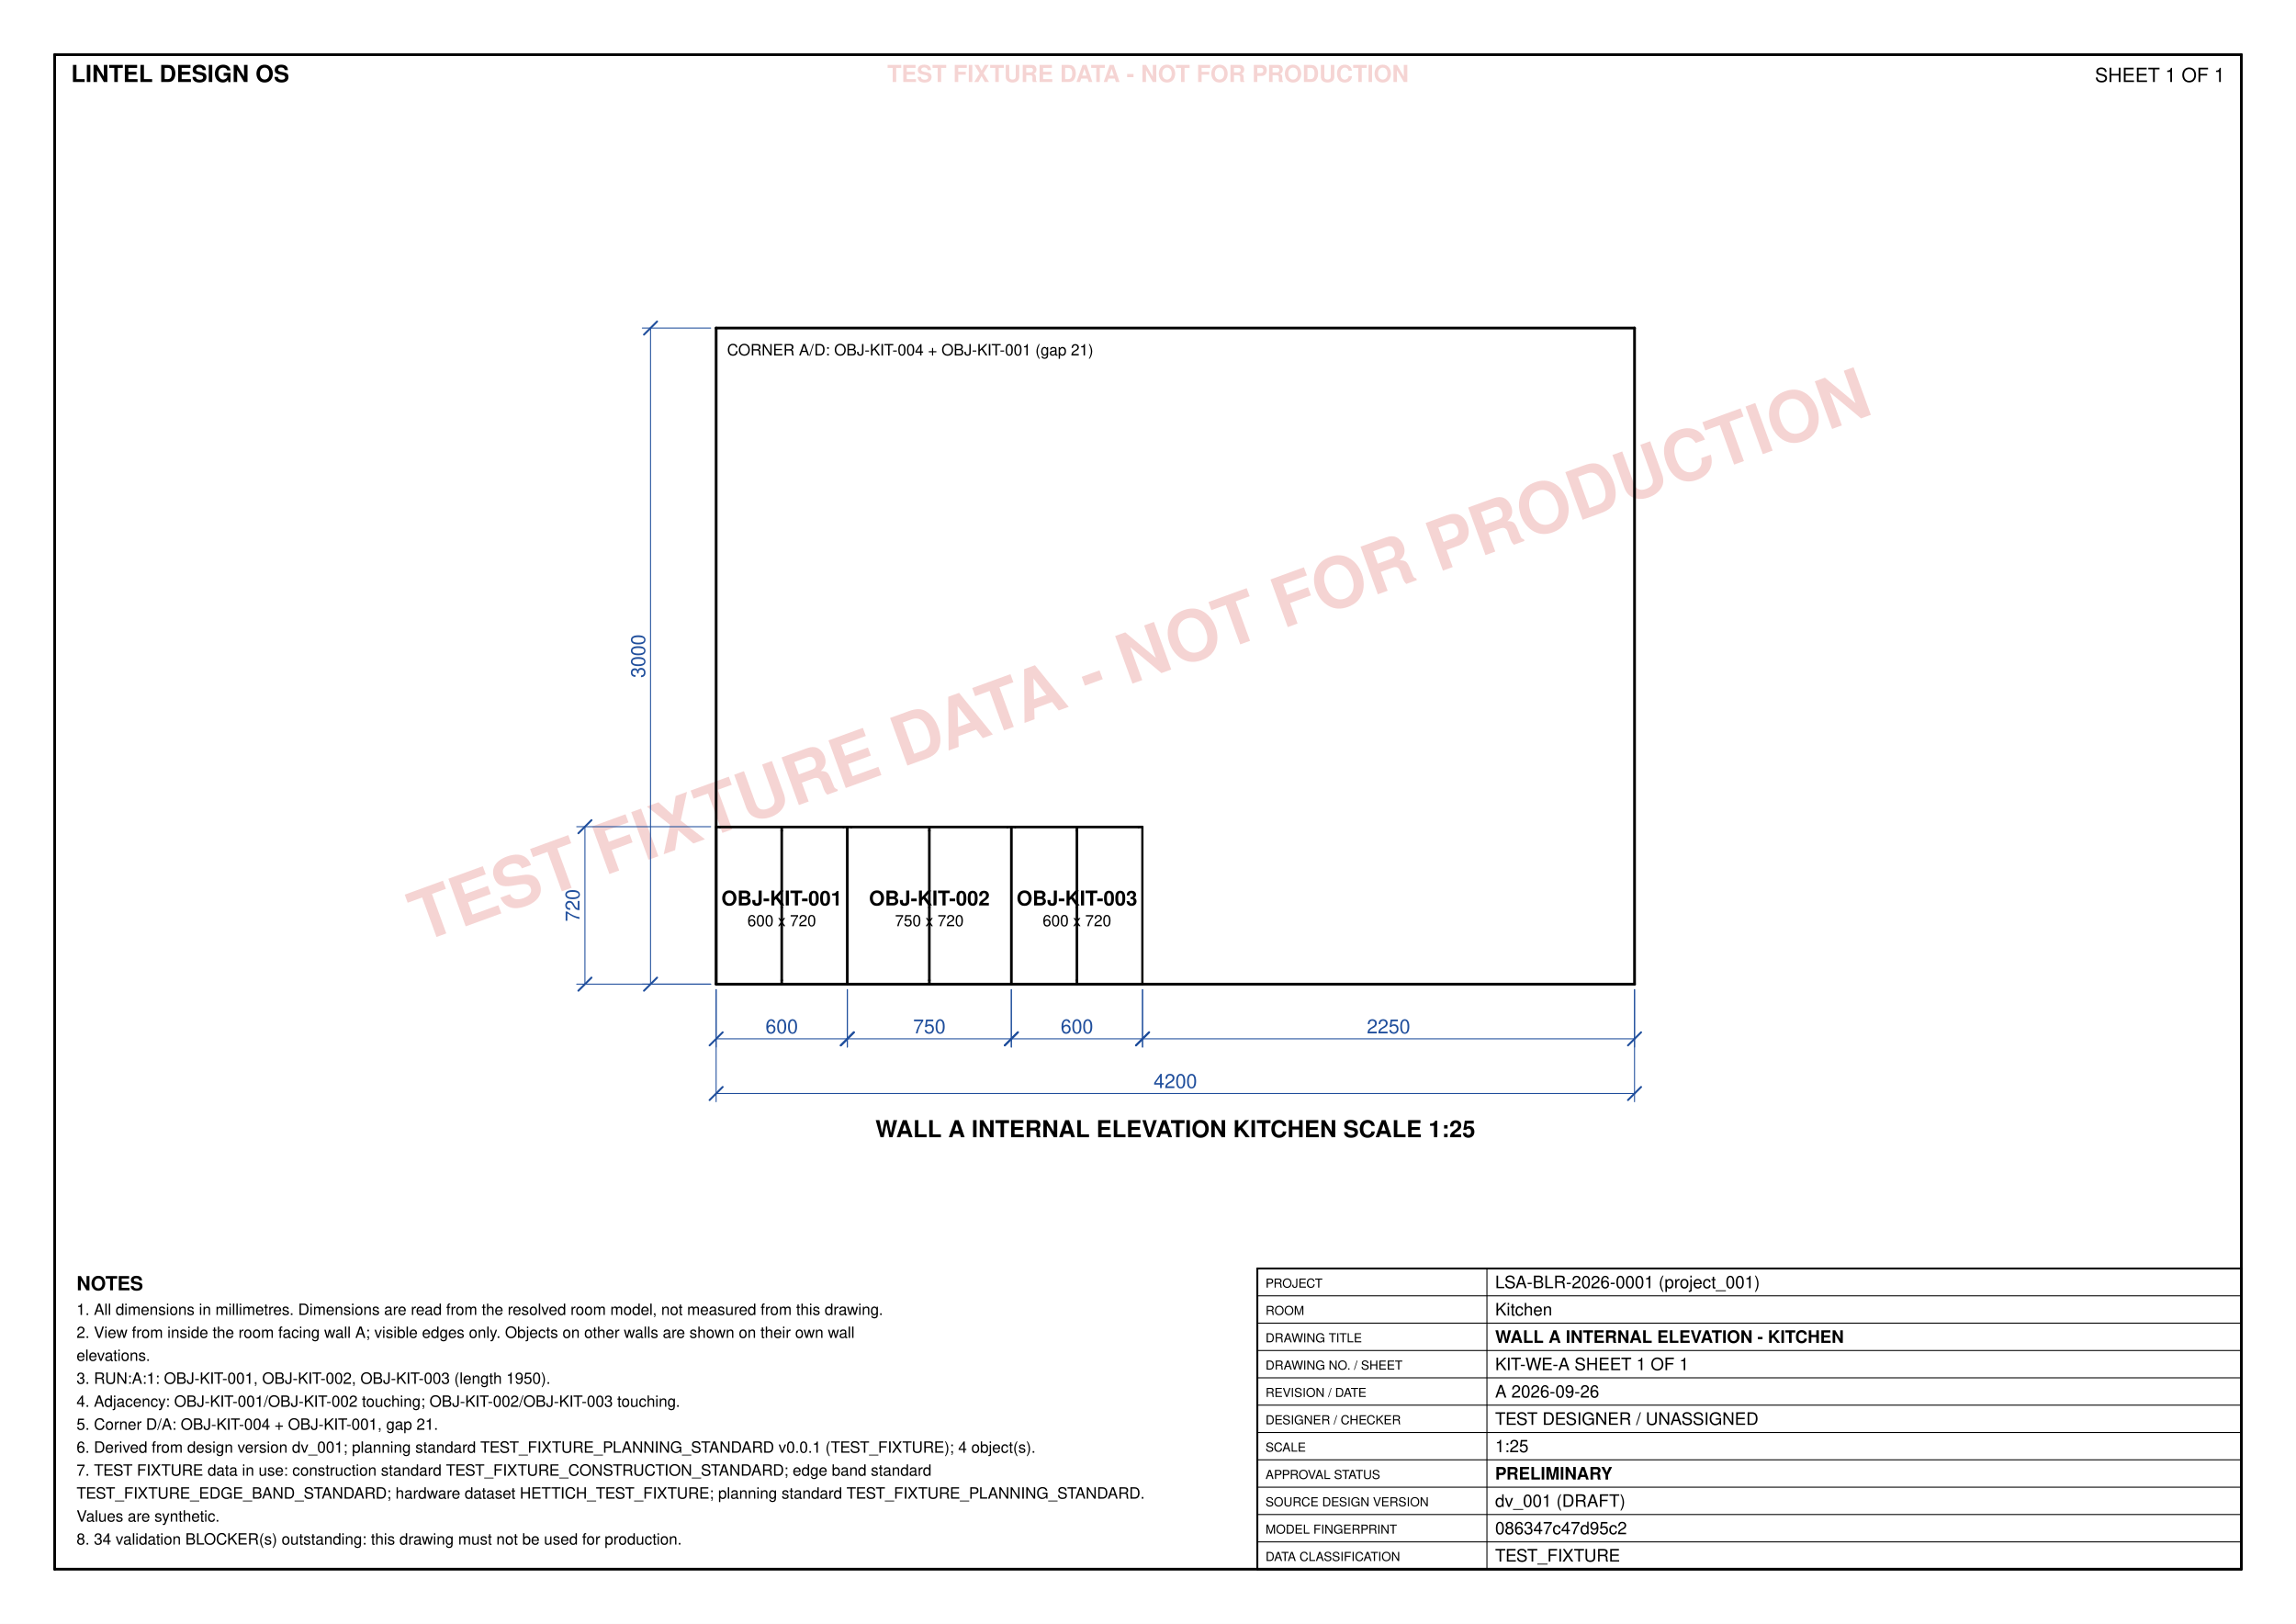
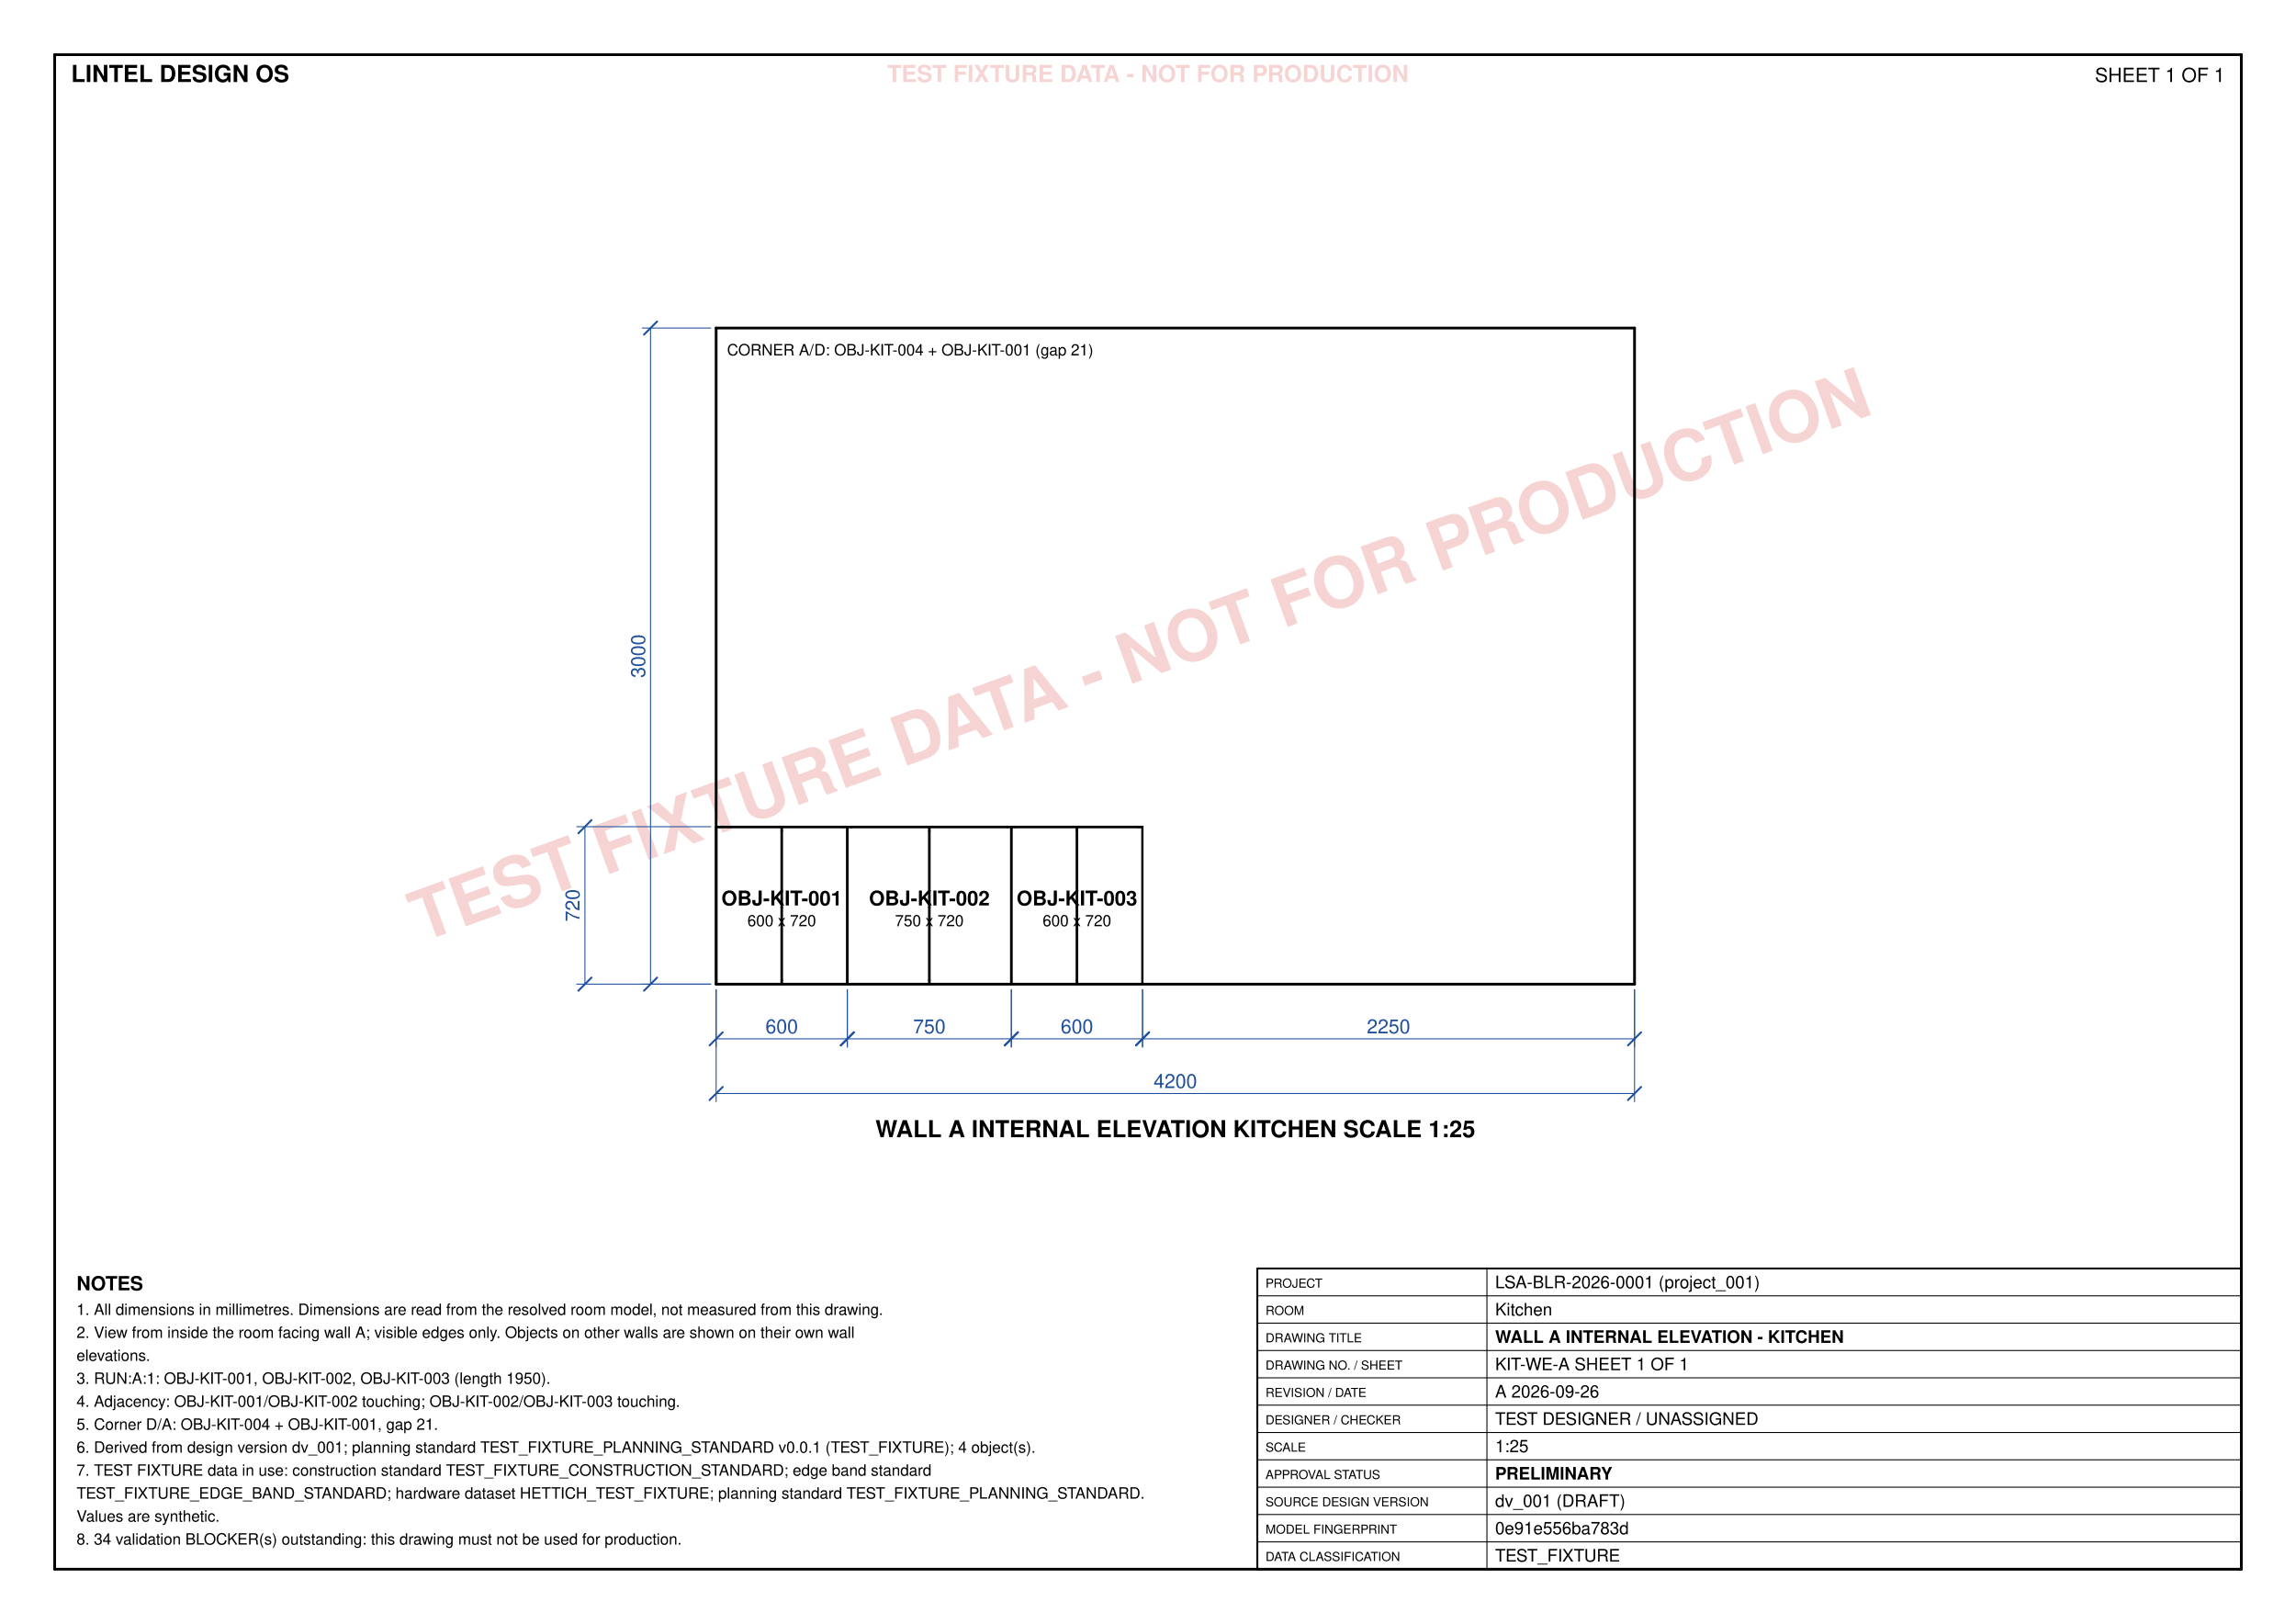
- <svg xmlns="http://www.w3.org/2000/svg" width="420mm" height="297mm" viewBox="0 0 420 297" data-drawing-id="DRW:dv_001:room_001:WALL_INTERNAL_ELEVATION:A:KIT-WE-A:RA" data-drawing-type="WALL_INTERNAL_ELEVATION" data-status="PRELIMINARY" data-design-version="dv_001" data-model-fingerprint="086347c47d95c2" data-classification="TEST_FIXTURE" data-content-hash="0e527745f71b75" data-sheet="1/1" data-room-id="room_001" data-objects="obj_001,obj_002,obj_003">
+ <svg xmlns="http://www.w3.org/2000/svg" width="420mm" height="297mm" viewBox="0 0 420 297" data-drawing-id="DRW:dv_001:room_001:WALL_INTERNAL_ELEVATION:A:KIT-WE-A:RA" data-drawing-type="WALL_INTERNAL_ELEVATION" data-status="PRELIMINARY" data-design-version="dv_001" data-model-fingerprint="0e91e556ba783d" data-classification="TEST_FIXTURE" data-content-hash="1680a04062caa3" data-sheet="1/1" data-room-id="room_001" data-objects="obj_001,obj_002,obj_003">
  <rect x="0" y="0" width="420" height="297" fill="#ffffff" />
  <g id="WATERMARK" fill="#d9534f" stroke="#d9534f" opacity="0.25" font-family="Helvetica, Arial, sans-serif" stroke-linecap="round">
    <text stroke="none" x="210" y="124" font-size="12.714" text-anchor="middle" font-weight="bold" transform="rotate(-20 210 124)">TEST FIXTURE DATA - NOT FOR PRODUCTION</text>
    <text stroke="none" x="210" y="15" font-size="4.286" text-anchor="middle" font-weight="bold">TEST FIXTURE DATA - NOT FOR PRODUCTION</text>
  </g>
  <g id="BORDER" fill="#000000" stroke="#000000" font-family="Helvetica, Arial, sans-serif" stroke-linecap="round">
    <line fill="none" x1="10" y1="10" x2="410" y2="10" stroke-width="0.5" />
    <line fill="none" x1="410" y1="10" x2="410" y2="287" stroke-width="0.5" />
    <line fill="none" x1="410" y1="287" x2="10" y2="287" stroke-width="0.5" />
    <line fill="none" x1="10" y1="287" x2="10" y2="10" stroke-width="0.5" />
    <text stroke="none" x="13" y="15" font-size="4.286" text-anchor="start" font-weight="bold">LINTEL DESIGN OS</text>
    <text stroke="none" x="407" y="15" font-size="3.571" text-anchor="end">SHEET 1 OF 1</text>
  </g>
  <g id="VISIBLE" fill="#000000" stroke="#000000" font-family="Helvetica, Arial, sans-serif" stroke-linecap="round">
    <line fill="none" x1="131" y1="180" x2="299" y2="180" stroke-width="0.5" />
    <line fill="none" x1="131" y1="60" x2="299" y2="60" stroke-width="0.5" />
    <line fill="none" x1="131" y1="180" x2="131" y2="60" stroke-width="0.5" />
    <line fill="none" x1="299" y1="180" x2="299" y2="60" stroke-width="0.5" />
    <line fill="none" x1="131" y1="180" x2="209" y2="180" stroke-width="0.35" />
    <line fill="none" x1="142.94" y1="179.28" x2="143.06" y2="179.28" stroke-width="0.35" />
    <line fill="none" x1="169.94" y1="179.28" x2="170.06" y2="179.28" stroke-width="0.35" />
    <line fill="none" x1="196.94" y1="179.28" x2="197.06" y2="179.28" stroke-width="0.35" />
    <line fill="none" x1="142.94" y1="165.96" x2="143.06" y2="165.96" stroke-width="0.35" />
    <line fill="none" x1="169.94" y1="165.96" x2="170.06" y2="165.96" stroke-width="0.35" />
    <line fill="none" x1="196.94" y1="165.96" x2="197.06" y2="165.96" stroke-width="0.35" />
    <line fill="none" x1="142.94" y1="165.24" x2="143.06" y2="165.24" stroke-width="0.35" />
    <line fill="none" x1="169.94" y1="165.24" x2="170.06" y2="165.24" stroke-width="0.35" />
    <line fill="none" x1="196.94" y1="165.24" x2="197.06" y2="165.24" stroke-width="0.35" />
    <line fill="none" x1="142.94" y1="151.92" x2="143.06" y2="151.92" stroke-width="0.35" />
    <line fill="none" x1="169.94" y1="151.92" x2="170.06" y2="151.92" stroke-width="0.35" />
    <line fill="none" x1="196.94" y1="151.92" x2="197.06" y2="151.92" stroke-width="0.35" />
    <line fill="none" x1="131.06" y1="151.32" x2="142.94" y2="151.32" stroke-width="0.35" />
    <line fill="none" x1="143.06" y1="151.32" x2="154.94" y2="151.32" stroke-width="0.35" />
    <line fill="none" x1="155.06" y1="151.32" x2="169.94" y2="151.32" stroke-width="0.35" />
    <line fill="none" x1="170.06" y1="151.32" x2="184.94" y2="151.32" stroke-width="0.35" />
    <line fill="none" x1="185.06" y1="151.32" x2="196.94" y2="151.32" stroke-width="0.35" />
    <line fill="none" x1="197.06" y1="151.32" x2="208.94" y2="151.32" stroke-width="0.35" />
    <line fill="none" x1="131" y1="151.2" x2="209" y2="151.2" stroke-width="0.35" />
    <line fill="none" x1="131" y1="180" x2="131" y2="151.2" stroke-width="0.35" />
    <line fill="none" x1="131.06" y1="180" x2="131.06" y2="151.32" stroke-width="0.35" />
    <line fill="none" x1="131.72" y1="151.32" x2="131.72" y2="151.2" stroke-width="0.35" />
    <line fill="none" x1="142.94" y1="180" x2="142.94" y2="151.32" stroke-width="0.35" />
    <line fill="none" x1="143.06" y1="180" x2="143.06" y2="151.32" stroke-width="0.35" />
    <line fill="none" x1="154.28" y1="151.32" x2="154.28" y2="151.2" stroke-width="0.35" />
    <line fill="none" x1="154.94" y1="180" x2="154.94" y2="151.32" stroke-width="0.35" />
    <line fill="none" x1="155" y1="180" x2="155" y2="151.2" stroke-width="0.35" />
    <line fill="none" x1="155.06" y1="180" x2="155.06" y2="151.32" stroke-width="0.35" />
    <line fill="none" x1="155.72" y1="151.32" x2="155.72" y2="151.2" stroke-width="0.35" />
    <line fill="none" x1="169.94" y1="180" x2="169.94" y2="151.32" stroke-width="0.35" />
    <line fill="none" x1="170.06" y1="180" x2="170.06" y2="151.32" stroke-width="0.35" />
    <line fill="none" x1="184.28" y1="151.32" x2="184.28" y2="151.2" stroke-width="0.35" />
    <line fill="none" x1="184.94" y1="180" x2="184.94" y2="151.32" stroke-width="0.35" />
    <line fill="none" x1="185" y1="180" x2="185" y2="151.2" stroke-width="0.35" />
    <line fill="none" x1="185.06" y1="180" x2="185.06" y2="151.32" stroke-width="0.35" />
    <line fill="none" x1="185.72" y1="151.32" x2="185.72" y2="151.2" stroke-width="0.35" />
    <line fill="none" x1="196.94" y1="180" x2="196.94" y2="151.32" stroke-width="0.35" />
    <line fill="none" x1="197.06" y1="180" x2="197.06" y2="151.32" stroke-width="0.35" />
    <line fill="none" x1="208.28" y1="151.32" x2="208.28" y2="151.2" stroke-width="0.35" />
    <line fill="none" x1="208.94" y1="180" x2="208.94" y2="151.32" stroke-width="0.35" />
    <line fill="none" x1="209" y1="180" x2="209" y2="151.2" stroke-width="0.35" />
  </g>
  <g id="DIMENSION" fill="#1f4e9c" stroke="#1f4e9c" font-family="Helvetica, Arial, sans-serif" stroke-linecap="round">
    <line fill="none" x1="131" y1="181" x2="131" y2="191.5" stroke-width="0.18" />
    <line fill="none" x1="129.8" y1="191.2" x2="132.2" y2="188.8" stroke-width="0.35" />
    <line fill="none" x1="155" y1="181" x2="155" y2="191.5" stroke-width="0.18" />
    <line fill="none" x1="153.8" y1="191.2" x2="156.2" y2="188.8" stroke-width="0.35" />
    <line fill="none" x1="131" y1="190" x2="155" y2="190" stroke-width="0.18" />
    <text stroke="none" x="143" y="189" font-size="3.571" text-anchor="middle">600</text>
    <line fill="none" x1="155" y1="181" x2="155" y2="191.5" stroke-width="0.18" />
    <line fill="none" x1="153.8" y1="191.2" x2="156.2" y2="188.8" stroke-width="0.35" />
    <line fill="none" x1="185" y1="181" x2="185" y2="191.5" stroke-width="0.18" />
    <line fill="none" x1="183.8" y1="191.2" x2="186.2" y2="188.8" stroke-width="0.35" />
    <line fill="none" x1="155" y1="190" x2="185" y2="190" stroke-width="0.18" />
    <text stroke="none" x="170" y="189" font-size="3.571" text-anchor="middle">750</text>
    <line fill="none" x1="185" y1="181" x2="185" y2="191.5" stroke-width="0.18" />
    <line fill="none" x1="183.8" y1="191.2" x2="186.2" y2="188.8" stroke-width="0.35" />
    <line fill="none" x1="209" y1="181" x2="209" y2="191.5" stroke-width="0.18" />
    <line fill="none" x1="207.8" y1="191.2" x2="210.2" y2="188.8" stroke-width="0.35" />
    <line fill="none" x1="185" y1="190" x2="209" y2="190" stroke-width="0.18" />
    <text stroke="none" x="197" y="189" font-size="3.571" text-anchor="middle">600</text>
    <line fill="none" x1="209" y1="181" x2="209" y2="191.5" stroke-width="0.18" />
    <line fill="none" x1="207.8" y1="191.2" x2="210.2" y2="188.8" stroke-width="0.35" />
    <line fill="none" x1="299" y1="181" x2="299" y2="191.5" stroke-width="0.18" />
    <line fill="none" x1="297.8" y1="191.2" x2="300.2" y2="188.8" stroke-width="0.35" />
    <line fill="none" x1="209" y1="190" x2="299" y2="190" stroke-width="0.18" />
    <text stroke="none" x="254" y="189" font-size="3.571" text-anchor="middle">2250</text>
    <line fill="none" x1="131" y1="181" x2="131" y2="201.5" stroke-width="0.18" />
    <line fill="none" x1="129.8" y1="201.2" x2="132.2" y2="198.8" stroke-width="0.35" />
    <line fill="none" x1="299" y1="181" x2="299" y2="201.5" stroke-width="0.18" />
    <line fill="none" x1="297.8" y1="201.2" x2="300.2" y2="198.8" stroke-width="0.35" />
    <line fill="none" x1="131" y1="200" x2="299" y2="200" stroke-width="0.18" />
    <text stroke="none" x="215" y="199" font-size="3.571" text-anchor="middle">4200</text>
    <line fill="none" x1="130" y1="180" x2="117.5" y2="180" stroke-width="0.18" />
    <line fill="none" x1="117.8" y1="181.2" x2="120.2" y2="178.8" stroke-width="0.35" />
    <line fill="none" x1="130" y1="60" x2="117.5" y2="60" stroke-width="0.18" />
    <line fill="none" x1="117.8" y1="61.2" x2="120.2" y2="58.8" stroke-width="0.35" />
    <line fill="none" x1="119" y1="180" x2="119" y2="60" stroke-width="0.18" />
    <text stroke="none" x="118" y="120" font-size="3.571" text-anchor="middle" transform="rotate(-90 118 120)">3000</text>
    <line fill="none" x1="130" y1="180" x2="105.5" y2="180" stroke-width="0.18" />
    <line fill="none" x1="105.8" y1="181.2" x2="108.2" y2="178.8" stroke-width="0.35" />
    <line fill="none" x1="130" y1="151.2" x2="105.5" y2="151.2" stroke-width="0.18" />
    <line fill="none" x1="105.8" y1="152.4" x2="108.2" y2="150" stroke-width="0.35" />
    <line fill="none" x1="107" y1="180" x2="107" y2="151.2" stroke-width="0.18" />
    <text stroke="none" x="106" y="165.6" font-size="3.571" text-anchor="middle" transform="rotate(-90 106 165.6)">720</text>
  </g>
  <g id="ANNOTATION" fill="#000000" stroke="#000000" font-family="Helvetica, Arial, sans-serif" stroke-linecap="round">
    <text stroke="none" x="143" y="165.6" font-size="3.714" text-anchor="middle" font-weight="bold">OBJ-KIT-001</text>
    <text stroke="none" x="143" y="169.4" font-size="2.857" text-anchor="middle">600 x 720</text>
    <text stroke="none" x="170" y="165.6" font-size="3.714" text-anchor="middle" font-weight="bold">OBJ-KIT-002</text>
    <text stroke="none" x="170" y="169.4" font-size="2.857" text-anchor="middle">750 x 720</text>
    <text stroke="none" x="197" y="165.6" font-size="3.714" text-anchor="middle" font-weight="bold">OBJ-KIT-003</text>
    <text stroke="none" x="197" y="169.4" font-size="2.857" text-anchor="middle">600 x 720</text>
    <text stroke="none" x="133" y="65" font-size="2.857" text-anchor="start">CORNER A/D: OBJ-KIT-004 + OBJ-KIT-001 (gap 21)</text>
    <text stroke="none" x="215" y="208" font-size="4.286" text-anchor="middle" font-weight="bold">WALL A INTERNAL ELEVATION  KITCHEN  SCALE 1:25</text>
    <text stroke="none" x="14" y="236" font-size="3.571" text-anchor="start" font-weight="bold">NOTES</text>
    <text stroke="none" x="14" y="240.5" font-size="2.857" text-anchor="start">1. All dimensions in millimetres. Dimensions are read from the resolved room model, not measured from this drawing.</text>
    <text stroke="none" x="14" y="244.7" font-size="2.857" text-anchor="start">2. View from inside the room facing wall A; visible edges only. Objects on other walls are shown on their own wall</text>
    <text stroke="none" x="14" y="248.9" font-size="2.857" text-anchor="start">   elevations.</text>
    <text stroke="none" x="14" y="253.1" font-size="2.857" text-anchor="start">3. RUN:A:1: OBJ-KIT-001, OBJ-KIT-002, OBJ-KIT-003 (length 1950).</text>
    <text stroke="none" x="14" y="257.3" font-size="2.857" text-anchor="start">4. Adjacency: OBJ-KIT-001/OBJ-KIT-002 touching; OBJ-KIT-002/OBJ-KIT-003 touching.</text>
    <text stroke="none" x="14" y="261.5" font-size="2.857" text-anchor="start">5. Corner D/A: OBJ-KIT-004 + OBJ-KIT-001, gap 21.</text>
    <text stroke="none" x="14" y="265.7" font-size="2.857" text-anchor="start">6. Derived from design version dv_001; planning standard TEST_FIXTURE_PLANNING_STANDARD v0.0.1 (TEST_FIXTURE); 4 object(s).</text>
    <text stroke="none" x="14" y="269.9" font-size="2.857" text-anchor="start">7. TEST FIXTURE data in use: construction standard TEST_FIXTURE_CONSTRUCTION_STANDARD; edge band standard</text>
    <text stroke="none" x="14" y="274.1" font-size="2.857" text-anchor="start">   TEST_FIXTURE_EDGE_BAND_STANDARD; hardware dataset HETTICH_TEST_FIXTURE; planning standard TEST_FIXTURE_PLANNING_STANDARD.</text>
    <text stroke="none" x="14" y="278.3" font-size="2.857" text-anchor="start">   Values are synthetic.</text>
    <text stroke="none" x="14" y="282.5" font-size="2.857" text-anchor="start">8. 34 validation BLOCKER(s) outstanding: this drawing must not be used for production.</text>
  </g>
  <g id="TITLE_BLOCK" fill="#000000" stroke="#000000" font-family="Helvetica, Arial, sans-serif" stroke-linecap="round">
    <line fill="none" x1="230" y1="232" x2="410" y2="232" stroke-width="0.35" />
    <line fill="none" x1="410" y1="232" x2="410" y2="287" stroke-width="0.35" />
    <line fill="none" x1="410" y1="287" x2="230" y2="287" stroke-width="0.35" />
    <line fill="none" x1="230" y1="287" x2="230" y2="232" stroke-width="0.35" />
    <line fill="none" x1="272" y1="232" x2="272" y2="287" stroke-width="0.18" />
    <text stroke="none" x="231.5" y="235.5" font-size="2.286" text-anchor="start">PROJECT</text>
    <text stroke="none" x="273.5" y="235.6" font-size="3.143" text-anchor="start">LSA-BLR-2026-0001 (project_001)</text>
    <line fill="none" x1="230" y1="237" x2="410" y2="237" stroke-width="0.18" />
    <text stroke="none" x="231.5" y="240.5" font-size="2.286" text-anchor="start">ROOM</text>
    <text stroke="none" x="273.5" y="240.6" font-size="3.143" text-anchor="start">Kitchen</text>
    <line fill="none" x1="230" y1="242" x2="410" y2="242" stroke-width="0.18" />
    <text stroke="none" x="231.5" y="245.5" font-size="2.286" text-anchor="start">DRAWING TITLE</text>
    <text stroke="none" x="273.5" y="245.6" font-size="3.143" text-anchor="start" font-weight="bold">WALL A INTERNAL ELEVATION - KITCHEN</text>
    <line fill="none" x1="230" y1="247" x2="410" y2="247" stroke-width="0.18" />
    <text stroke="none" x="231.5" y="250.5" font-size="2.286" text-anchor="start">DRAWING NO. / SHEET</text>
    <text stroke="none" x="273.5" y="250.6" font-size="3.143" text-anchor="start">KIT-WE-A   SHEET 1 OF 1</text>
    <line fill="none" x1="230" y1="252" x2="410" y2="252" stroke-width="0.18" />
    <text stroke="none" x="231.5" y="255.5" font-size="2.286" text-anchor="start">REVISION / DATE</text>
    <text stroke="none" x="273.5" y="255.6" font-size="3.143" text-anchor="start">A   2026-09-26</text>
    <line fill="none" x1="230" y1="257" x2="410" y2="257" stroke-width="0.18" />
    <text stroke="none" x="231.5" y="260.5" font-size="2.286" text-anchor="start">DESIGNER / CHECKER</text>
    <text stroke="none" x="273.5" y="260.6" font-size="3.143" text-anchor="start">TEST DESIGNER / UNASSIGNED</text>
    <line fill="none" x1="230" y1="262" x2="410" y2="262" stroke-width="0.18" />
    <text stroke="none" x="231.5" y="265.5" font-size="2.286" text-anchor="start">SCALE</text>
    <text stroke="none" x="273.5" y="265.6" font-size="3.143" text-anchor="start">1:25</text>
    <line fill="none" x1="230" y1="267" x2="410" y2="267" stroke-width="0.18" />
    <text stroke="none" x="231.5" y="270.5" font-size="2.286" text-anchor="start">APPROVAL STATUS</text>
    <text stroke="none" x="273.5" y="270.6" font-size="3.143" text-anchor="start" font-weight="bold">PRELIMINARY</text>
    <line fill="none" x1="230" y1="272" x2="410" y2="272" stroke-width="0.18" />
    <text stroke="none" x="231.5" y="275.5" font-size="2.286" text-anchor="start">SOURCE DESIGN VERSION</text>
    <text stroke="none" x="273.5" y="275.6" font-size="3.143" text-anchor="start">dv_001 (DRAFT)</text>
    <line fill="none" x1="230" y1="277" x2="410" y2="277" stroke-width="0.18" />
    <text stroke="none" x="231.5" y="280.5" font-size="2.286" text-anchor="start">MODEL FINGERPRINT</text>
-     <text stroke="none" x="273.5" y="280.6" font-size="3.143" text-anchor="start">086347c47d95c2</text>
+     <text stroke="none" x="273.5" y="280.6" font-size="3.143" text-anchor="start">0e91e556ba783d</text>
    <line fill="none" x1="230" y1="282" x2="410" y2="282" stroke-width="0.18" />
    <text stroke="none" x="231.5" y="285.5" font-size="2.286" text-anchor="start">DATA CLASSIFICATION</text>
    <text stroke="none" x="273.5" y="285.6" font-size="3.143" text-anchor="start">TEST_FIXTURE</text>
  </g>
</svg>
